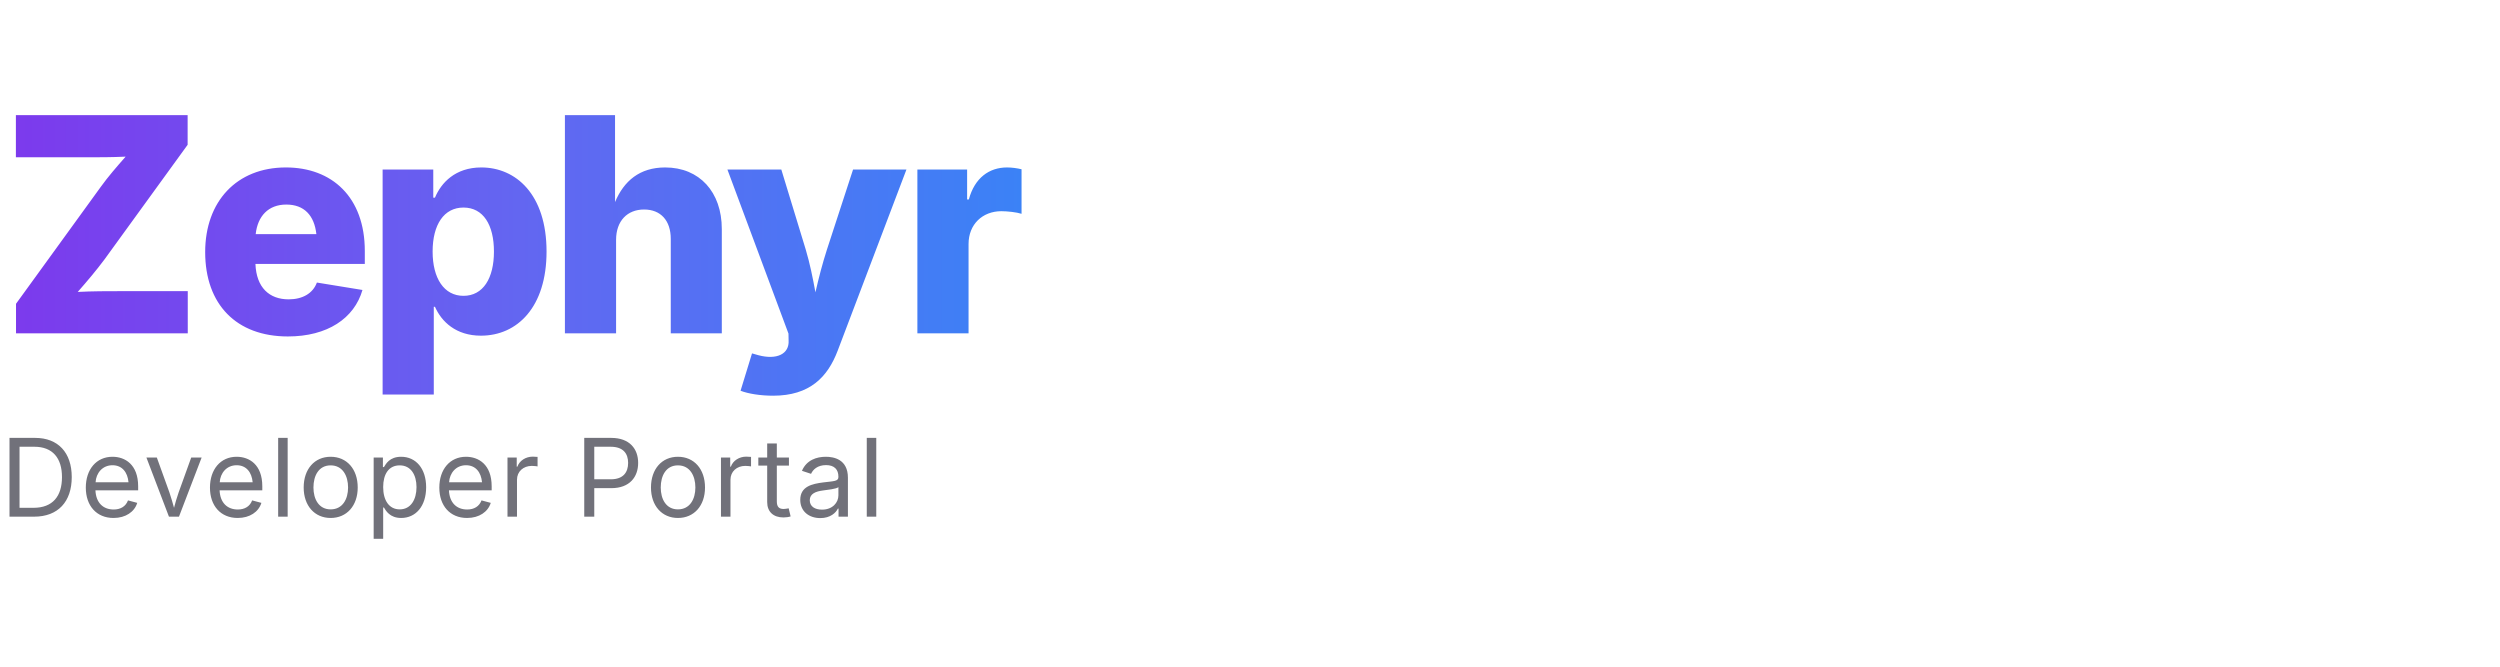
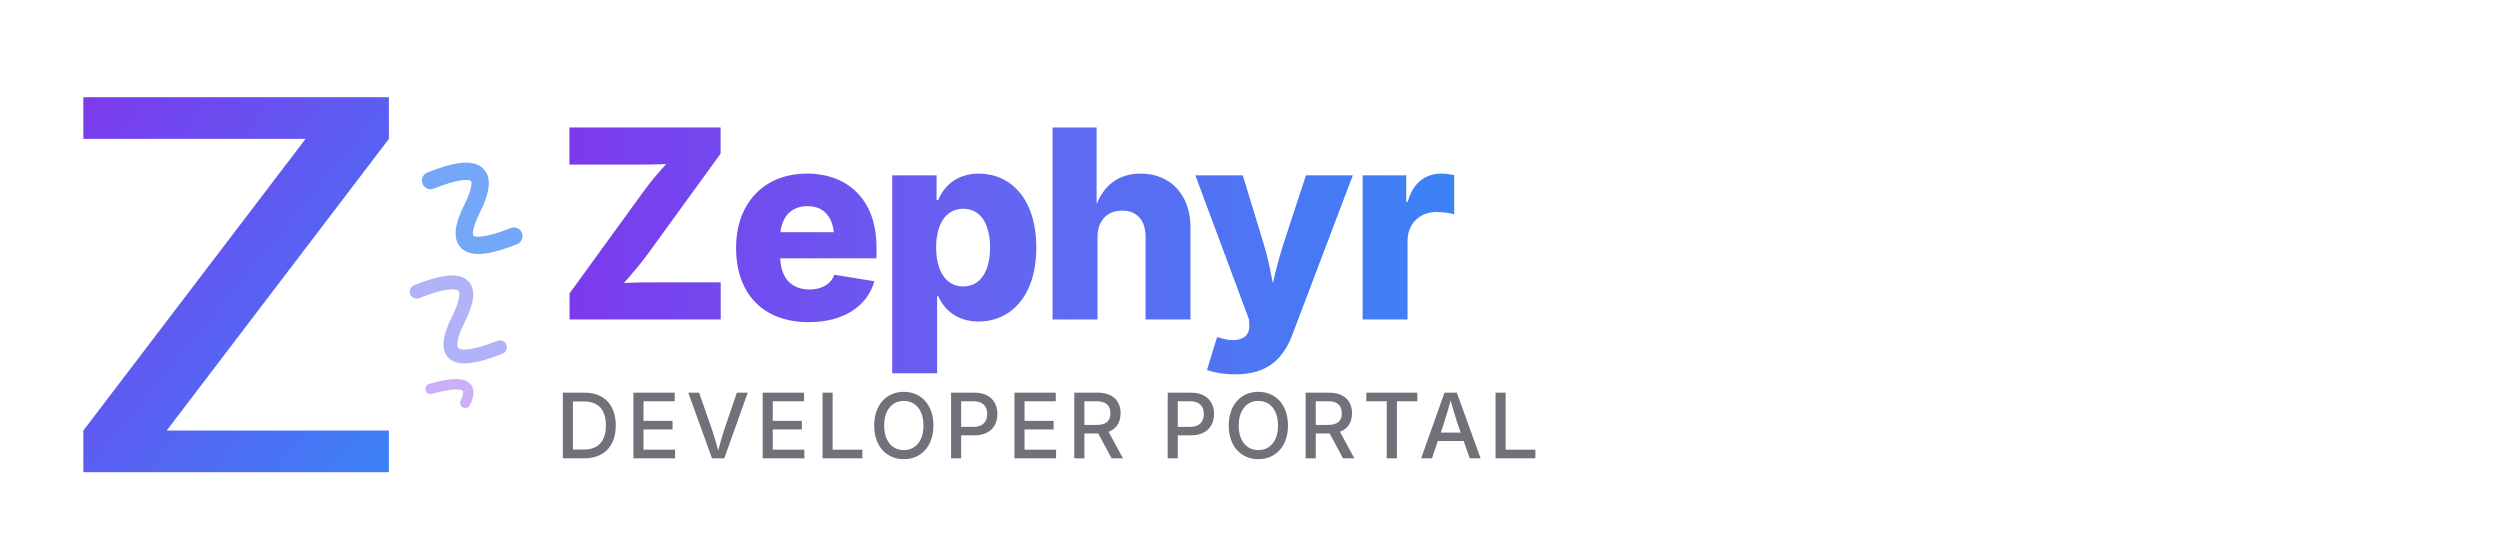
- <svg xmlns="http://www.w3.org/2000/svg" viewBox="0 0 300 80" fill="none">
+ <svg xmlns="http://www.w3.org/2000/svg" viewBox="0 0 360 80" fill="none">
  <defs>
+     <linearGradient id="iconGrad" x1="0%" y1="0%" x2="100%" y2="100%">
+       <stop offset="0%" stop-color="#7c3aed" />
+       <stop offset="100%" stop-color="#3b82f6" />
+     </linearGradient>
    <linearGradient id="textGrad" x1="0%" y1="0%" x2="100%" y2="0%">
      <stop offset="0%" stop-color="#7c3aed" />
      <stop offset="50%" stop-color="#6366f1" />
      <stop offset="100%" stop-color="#3b82f6" />
    </linearGradient>
  </defs>
-   <text x="0" y="40" font-family="Inter, system-ui, -apple-system, sans-serif" font-size="36" font-weight="800" fill="url(#textGrad)" letter-spacing="-0.03em">Zephyr</text>
-   <text x="0" y="62" font-family="Inter, system-ui, -apple-system, sans-serif" font-size="13" font-weight="400" fill="#71717a" letter-spacing="0.02em">Developer Portal</text>
+   <g transform="translate(4, 6)">
+     <path d="M8 8 L52 8 L52 14 L20 56 L52 56 L52 62 L8 62 L8 56 L40 14 L8 14 Z" fill="url(#iconGrad)" />
+     <path d="M58 20 Q68 16, 64 24 Q60 32, 70 28" stroke="#3b82f6" stroke-width="2.5" stroke-linecap="round" fill="none" opacity="0.7" />
+     <path d="M56 36 Q66 32, 62 40 Q58 48, 68 44" stroke="#6366f1" stroke-width="2" stroke-linecap="round" fill="none" opacity="0.5" />
+     <path d="M58 50 Q65 48, 63 52" stroke="#7c3aed" stroke-width="1.5" stroke-linecap="round" fill="none" opacity="0.4" />
+   </g>
+   <text x="80" y="46" font-family="Inter, system-ui, -apple-system, sans-serif" font-size="38" font-weight="800" fill="url(#textGrad)" letter-spacing="-0.03em">Zephyr</text>
+   <text x="80" y="66" font-family="Inter, system-ui, -apple-system, sans-serif" font-size="13" font-weight="500" fill="#71717a" letter-spacing="0.06em">DEVELOPER PORTAL</text>
</svg>
